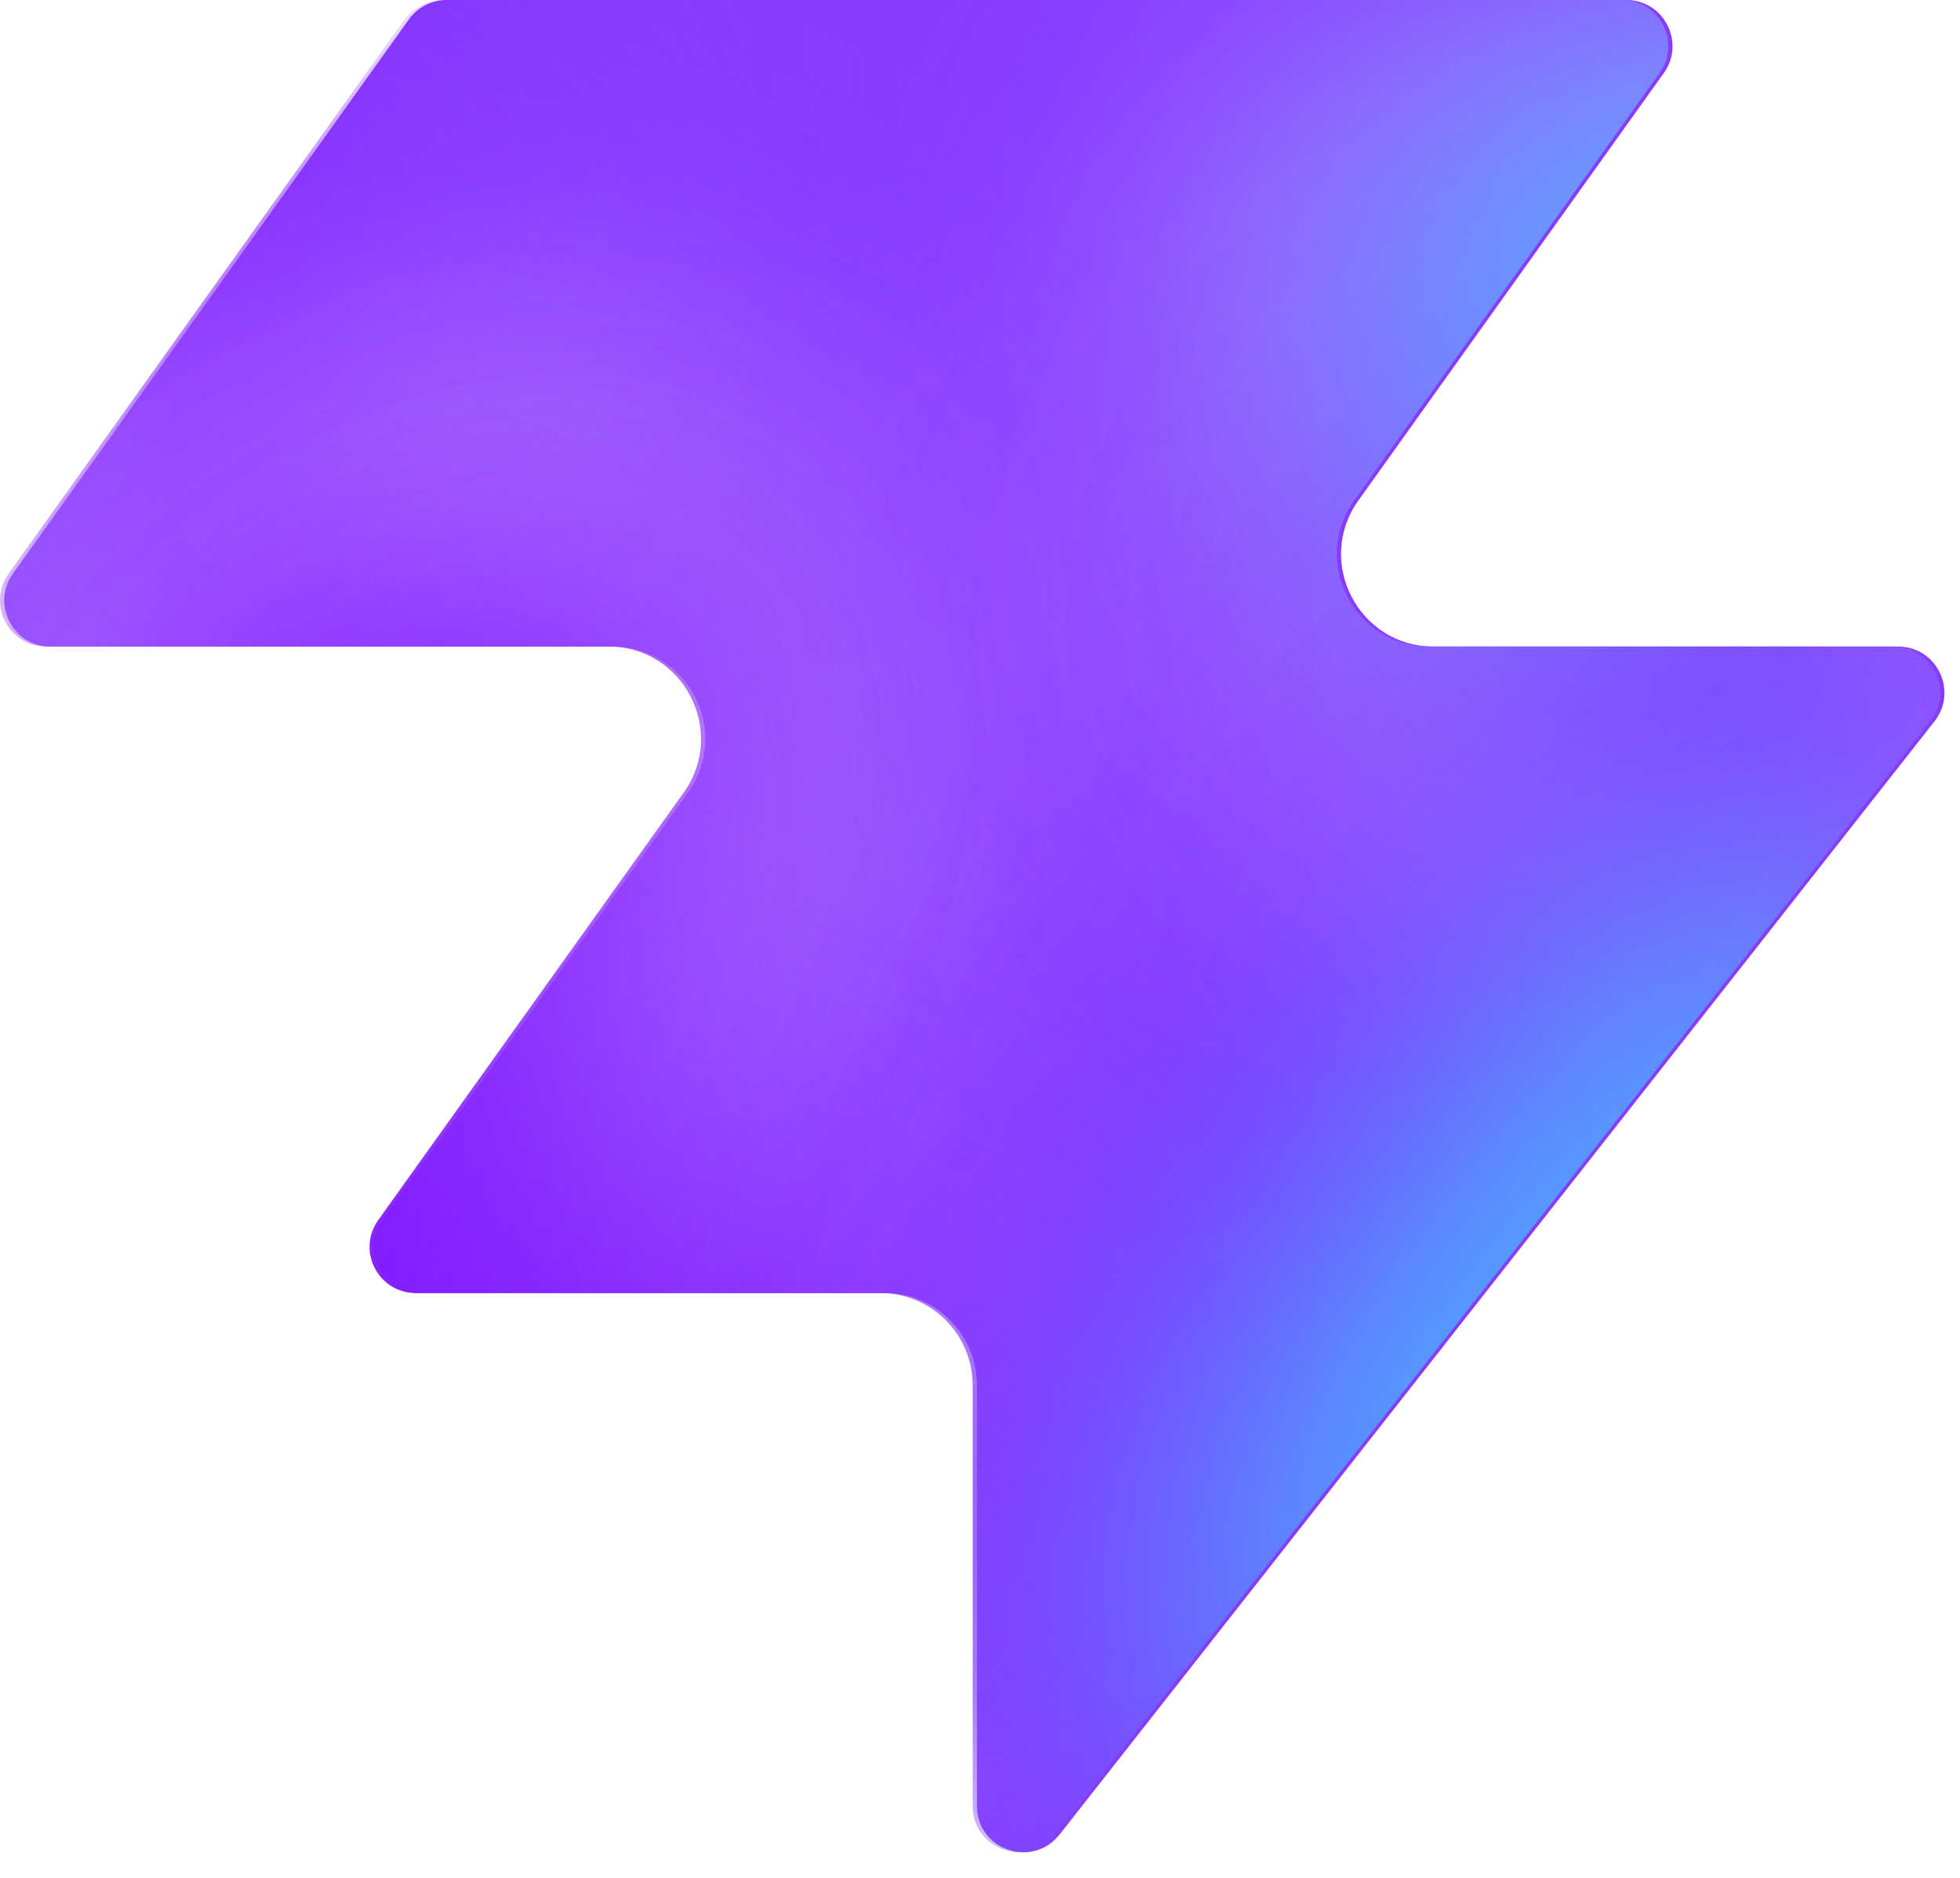
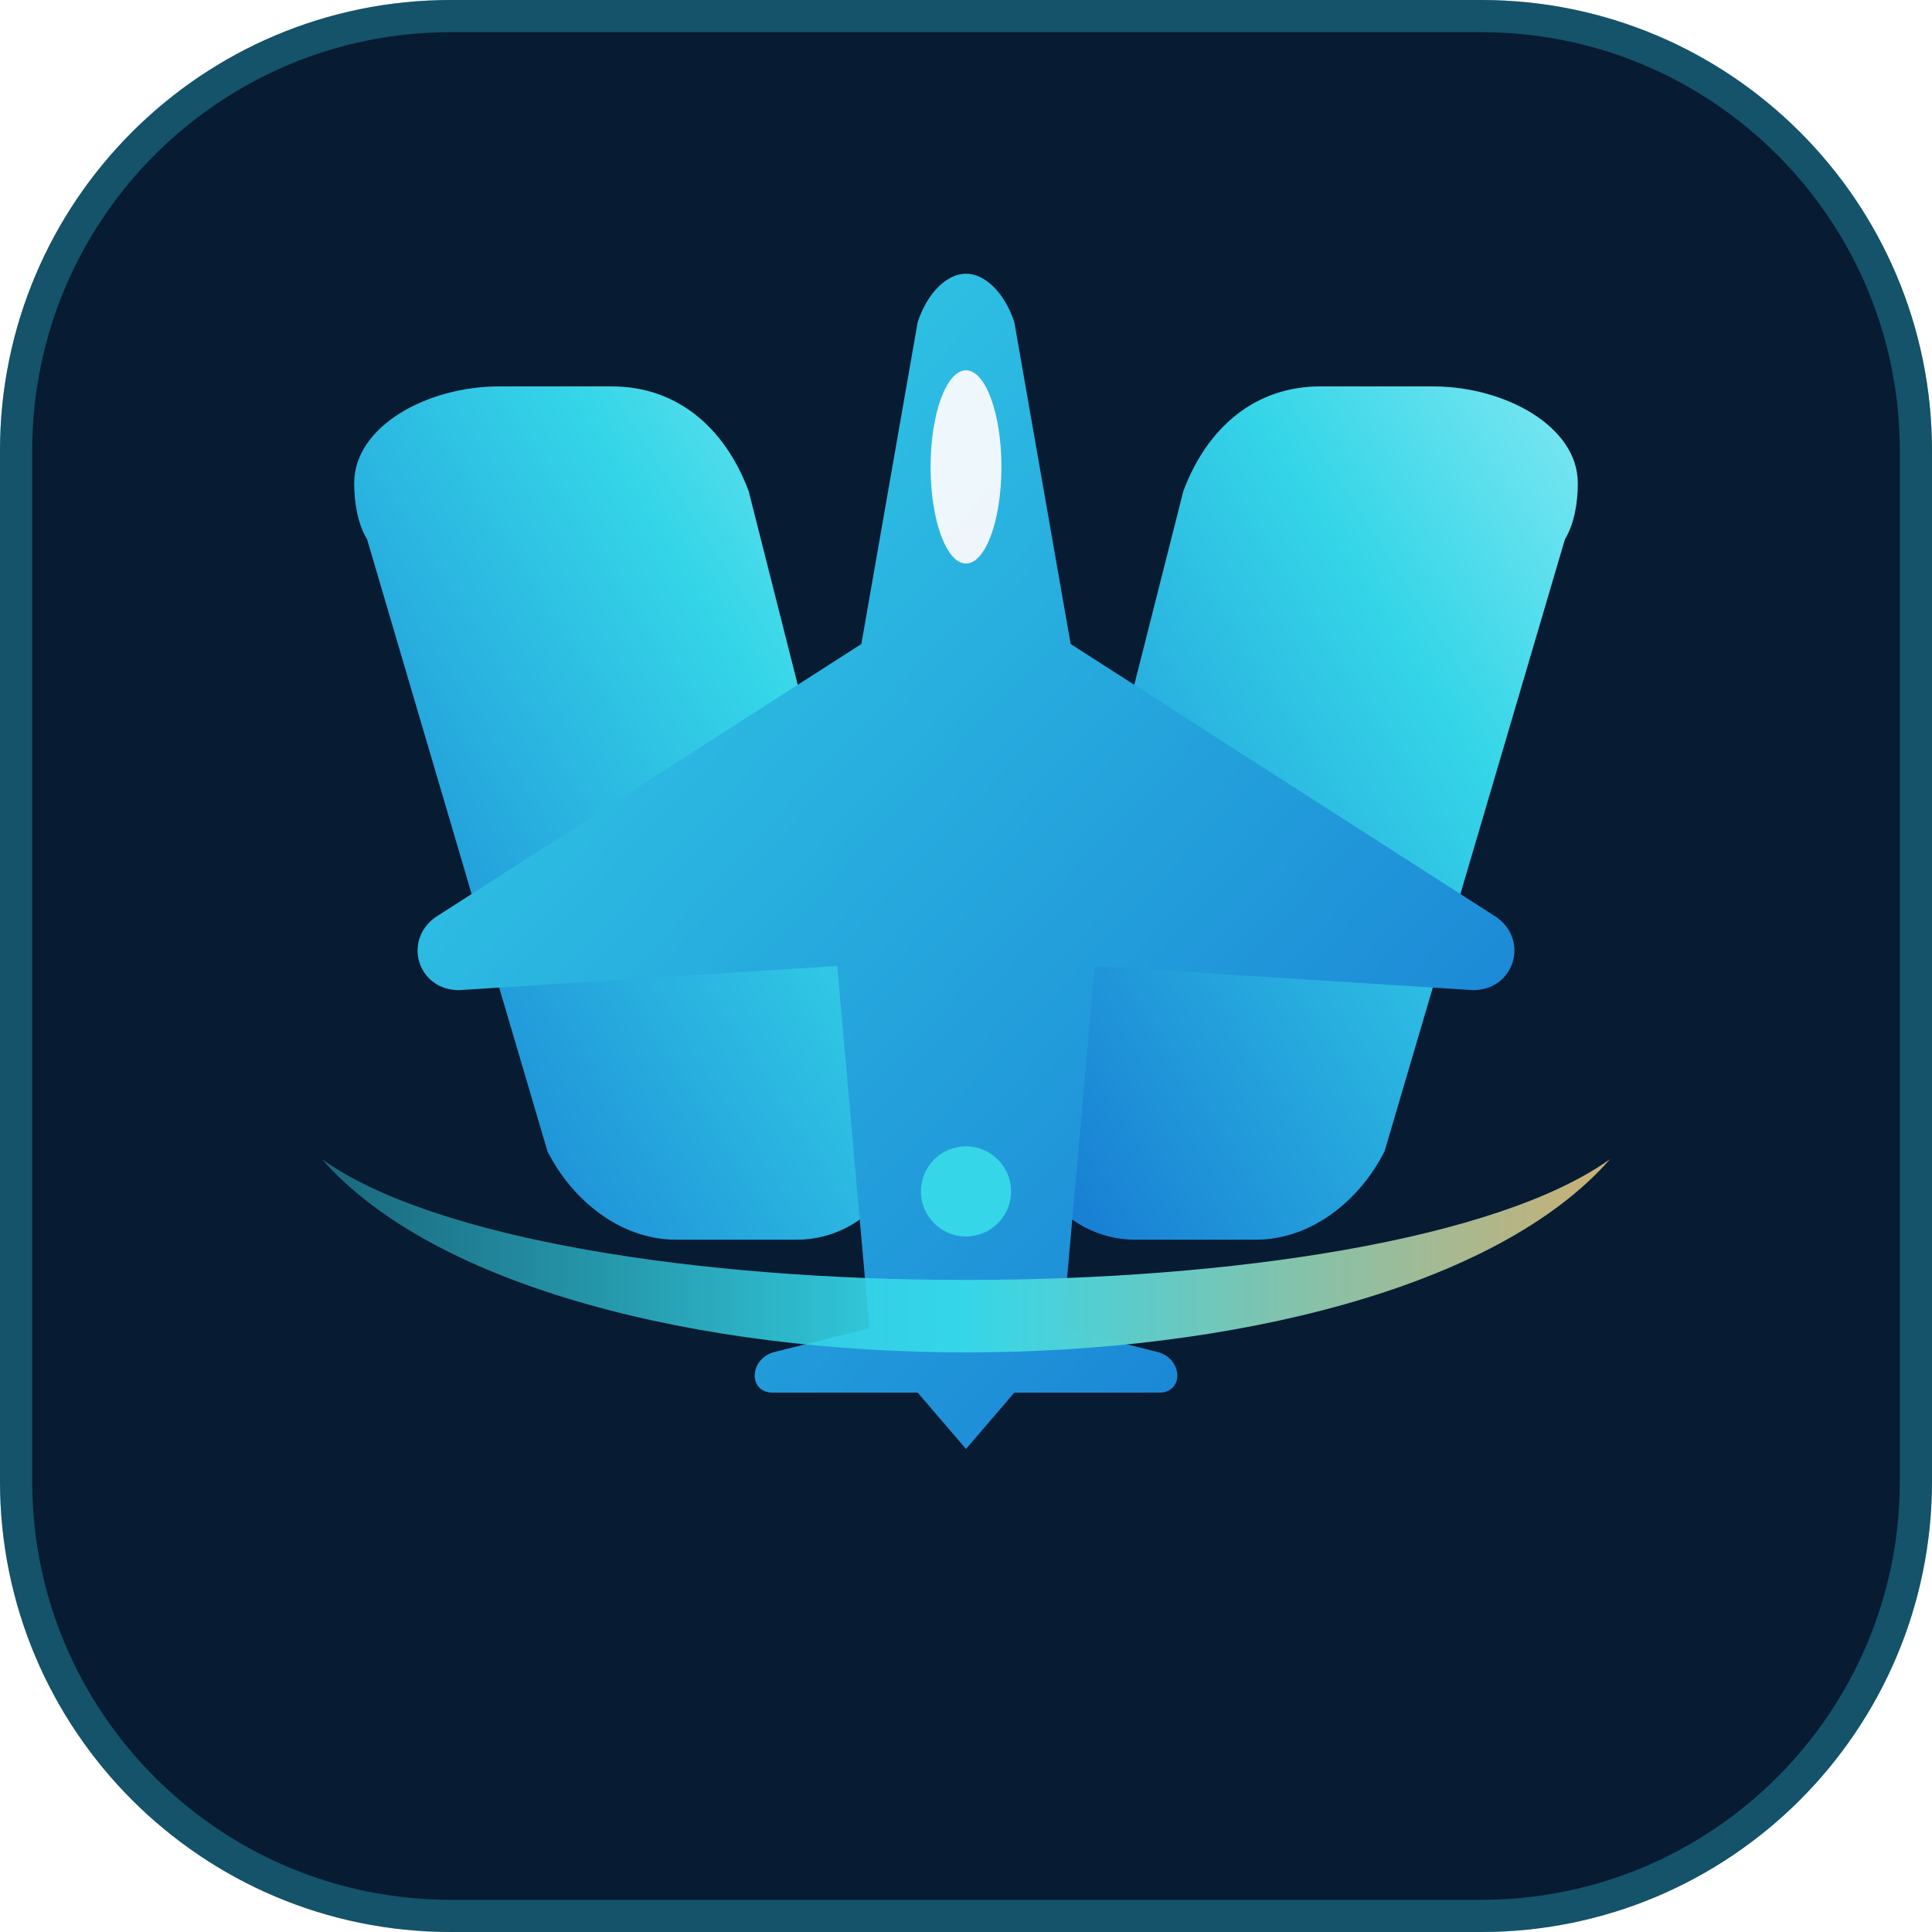
- <svg xmlns="http://www.w3.org/2000/svg" width="48" height="46" fill="none" viewBox="0 0 48 46">
-   <path fill="#863bff" d="M25.946 44.938c-.664.845-2.021.375-2.021-.698V33.937a2.26 2.26 0 0 0-2.262-2.262H10.287c-.92 0-1.456-1.04-.92-1.788l7.48-10.471c1.07-1.497 0-3.578-1.842-3.578H1.237c-.92 0-1.456-1.04-.92-1.788L10.013.474c.214-.297.556-.474.92-.474h28.894c.92 0 1.456 1.04.92 1.788l-7.48 10.471c-1.07 1.498 0 3.579 1.842 3.579h11.377c.943 0 1.473 1.088.89 1.83L25.947 44.94z" style="fill:#863bff;fill:color(display-p3 .525 .23 1);fill-opacity:1" />
-   <mask id="a" width="48" height="46" x="0" y="0" maskUnits="userSpaceOnUse" style="mask-type:alpha">
-     <path fill="#000" d="M25.842 44.938c-.664.844-2.021.375-2.021-.698V33.937a2.26 2.26 0 0 0-2.262-2.262H10.183c-.92 0-1.456-1.04-.92-1.788l7.48-10.471c1.07-1.498 0-3.579-1.842-3.579H1.133c-.92 0-1.456-1.04-.92-1.787L9.91.473c.214-.297.556-.474.92-.474h28.894c.92 0 1.456 1.04.92 1.788l-7.48 10.471c-1.07 1.498 0 3.578 1.842 3.578h11.377c.943 0 1.473 1.088.89 1.832L25.843 44.94z" style="fill:#000;fill-opacity:1" />
-   </mask>
-   <g mask="url(#a)">
-     <g filter="url(#b)">
-       <ellipse cx="5.508" cy="14.704" fill="#ede6ff" rx="5.508" ry="14.704" style="fill:#ede6ff;fill:color(display-p3 .927 .903 1);fill-opacity:1" transform="matrix(.00324 1 1 -.00324 -4.47 31.516)" />
-     </g>
-     <g filter="url(#c)">
-       <ellipse cx="10.399" cy="29.851" fill="#ede6ff" rx="10.399" ry="29.851" style="fill:#ede6ff;fill:color(display-p3 .927 .903 1);fill-opacity:1" transform="matrix(.00324 1 1 -.00324 -39.328 7.883)" />
-     </g>
-     <g filter="url(#d)">
-       <ellipse cx="5.508" cy="30.487" fill="#7e14ff" rx="5.508" ry="30.487" style="fill:#7e14ff;fill:color(display-p3 .492 .077 1);fill-opacity:1" transform="rotate(89.814 -25.913 -14.639)scale(1 -1)" />
-     </g>
-     <g filter="url(#e)">
-       <ellipse cx="5.508" cy="30.599" fill="#7e14ff" rx="5.508" ry="30.599" style="fill:#7e14ff;fill:color(display-p3 .492 .077 1);fill-opacity:1" transform="rotate(89.814 -32.644 -3.334)scale(1 -1)" />
-     </g>
-     <g filter="url(#f)">
-       <ellipse cx="5.508" cy="30.599" fill="#7e14ff" rx="5.508" ry="30.599" style="fill:#7e14ff;fill:color(display-p3 .492 .077 1);fill-opacity:1" transform="matrix(.00324 1 1 -.00324 -34.34 30.47)" />
-     </g>
-     <g filter="url(#g)">
-       <ellipse cx="14.072" cy="22.078" fill="#ede6ff" rx="14.072" ry="22.078" style="fill:#ede6ff;fill:color(display-p3 .927 .903 1);fill-opacity:1" transform="rotate(93.35 24.506 48.493)scale(-1 1)" />
-     </g>
-     <g filter="url(#h)">
-       <ellipse cx="3.47" cy="21.501" fill="#7e14ff" rx="3.47" ry="21.501" style="fill:#7e14ff;fill:color(display-p3 .492 .077 1);fill-opacity:1" transform="rotate(89.009 28.708 47.59)scale(-1 1)" />
-     </g>
-     <g filter="url(#i)">
-       <ellipse cx="3.47" cy="21.501" fill="#7e14ff" rx="3.47" ry="21.501" style="fill:#7e14ff;fill:color(display-p3 .492 .077 1);fill-opacity:1" transform="rotate(89.009 28.708 47.59)scale(-1 1)" />
-     </g>
-     <g filter="url(#j)">
-       <ellipse cx=".387" cy="8.972" fill="#7e14ff" rx="4.407" ry="29.108" style="fill:#7e14ff;fill:color(display-p3 .492 .077 1);fill-opacity:1" transform="rotate(39.51 .387 8.972)" />
-     </g>
-     <g filter="url(#k)">
-       <ellipse cx="47.523" cy="-6.092" fill="#7e14ff" rx="4.407" ry="29.108" style="fill:#7e14ff;fill:color(display-p3 .492 .077 1);fill-opacity:1" transform="rotate(37.892 47.523 -6.092)" />
-     </g>
-     <g filter="url(#l)">
-       <ellipse cx="41.412" cy="6.333" fill="#47bfff" rx="5.971" ry="9.665" style="fill:#47bfff;fill:color(display-p3 .28 .748 1);fill-opacity:1" transform="rotate(37.892 41.412 6.333)" />
-     </g>
-     <g filter="url(#m)">
-       <ellipse cx="-1.879" cy="38.332" fill="#7e14ff" rx="4.407" ry="29.108" style="fill:#7e14ff;fill:color(display-p3 .492 .077 1);fill-opacity:1" transform="rotate(37.892 -1.88 38.332)" />
-     </g>
-     <g filter="url(#n)">
-       <ellipse cx="-1.879" cy="38.332" fill="#7e14ff" rx="4.407" ry="29.108" style="fill:#7e14ff;fill:color(display-p3 .492 .077 1);fill-opacity:1" transform="rotate(37.892 -1.88 38.332)" />
-     </g>
-     <g filter="url(#o)">
-       <ellipse cx="35.651" cy="29.907" fill="#7e14ff" rx="4.407" ry="29.108" style="fill:#7e14ff;fill:color(display-p3 .492 .077 1);fill-opacity:1" transform="rotate(37.892 35.651 29.907)" />
-     </g>
-     <g filter="url(#p)">
-       <ellipse cx="38.418" cy="32.4" fill="#47bfff" rx="5.971" ry="15.297" style="fill:#47bfff;fill:color(display-p3 .28 .748 1);fill-opacity:1" transform="rotate(37.892 38.418 32.4)" />
-     </g>
-   </g>
+ <svg xmlns="http://www.w3.org/2000/svg" viewBox="0 0 120 120" width="120" height="120" fill="none">
  <defs>
-     <filter id="b" width="60.045" height="41.654" x="-19.77" y="16.149" color-interpolation-filters="sRGB" filterUnits="userSpaceOnUse">
-       <feFlood flood-opacity="0" result="BackgroundImageFix" />
-       <feBlend in="SourceGraphic" in2="BackgroundImageFix" result="shape" />
-       <feGaussianBlur result="effect1_foregroundBlur_2002_17158" stdDeviation="7.659" />
-     </filter>
-     <filter id="c" width="90.34" height="51.437" x="-54.613" y="-7.533" color-interpolation-filters="sRGB" filterUnits="userSpaceOnUse">
-       <feFlood flood-opacity="0" result="BackgroundImageFix" />
-       <feBlend in="SourceGraphic" in2="BackgroundImageFix" result="shape" />
-       <feGaussianBlur result="effect1_foregroundBlur_2002_17158" stdDeviation="7.659" />
-     </filter>
-     <filter id="d" width="79.355" height="29.4" x="-49.64" y="2.03" color-interpolation-filters="sRGB" filterUnits="userSpaceOnUse">
-       <feFlood flood-opacity="0" result="BackgroundImageFix" />
-       <feBlend in="SourceGraphic" in2="BackgroundImageFix" result="shape" />
-       <feGaussianBlur result="effect1_foregroundBlur_2002_17158" stdDeviation="4.596" />
-     </filter>
-     <filter id="e" width="79.579" height="29.4" x="-45.045" y="20.029" color-interpolation-filters="sRGB" filterUnits="userSpaceOnUse">
-       <feFlood flood-opacity="0" result="BackgroundImageFix" />
-       <feBlend in="SourceGraphic" in2="BackgroundImageFix" result="shape" />
-       <feGaussianBlur result="effect1_foregroundBlur_2002_17158" stdDeviation="4.596" />
-     </filter>
-     <filter id="f" width="79.579" height="29.4" x="-43.513" y="21.178" color-interpolation-filters="sRGB" filterUnits="userSpaceOnUse">
-       <feFlood flood-opacity="0" result="BackgroundImageFix" />
-       <feBlend in="SourceGraphic" in2="BackgroundImageFix" result="shape" />
-       <feGaussianBlur result="effect1_foregroundBlur_2002_17158" stdDeviation="4.596" />
-     </filter>
-     <filter id="g" width="74.749" height="58.852" x="15.756" y="-17.901" color-interpolation-filters="sRGB" filterUnits="userSpaceOnUse">
-       <feFlood flood-opacity="0" result="BackgroundImageFix" />
-       <feBlend in="SourceGraphic" in2="BackgroundImageFix" result="shape" />
-       <feGaussianBlur result="effect1_foregroundBlur_2002_17158" stdDeviation="7.659" />
-     </filter>
-     <filter id="h" width="61.377" height="25.362" x="23.548" y="2.284" color-interpolation-filters="sRGB" filterUnits="userSpaceOnUse">
-       <feFlood flood-opacity="0" result="BackgroundImageFix" />
-       <feBlend in="SourceGraphic" in2="BackgroundImageFix" result="shape" />
-       <feGaussianBlur result="effect1_foregroundBlur_2002_17158" stdDeviation="4.596" />
-     </filter>
-     <filter id="i" width="61.377" height="25.362" x="23.548" y="2.284" color-interpolation-filters="sRGB" filterUnits="userSpaceOnUse">
-       <feFlood flood-opacity="0" result="BackgroundImageFix" />
-       <feBlend in="SourceGraphic" in2="BackgroundImageFix" result="shape" />
-       <feGaussianBlur result="effect1_foregroundBlur_2002_17158" stdDeviation="4.596" />
-     </filter>
-     <filter id="j" width="56.045" height="63.649" x="-27.636" y="-22.853" color-interpolation-filters="sRGB" filterUnits="userSpaceOnUse">
-       <feFlood flood-opacity="0" result="BackgroundImageFix" />
-       <feBlend in="SourceGraphic" in2="BackgroundImageFix" result="shape" />
-       <feGaussianBlur result="effect1_foregroundBlur_2002_17158" stdDeviation="4.596" />
-     </filter>
-     <filter id="k" width="54.814" height="64.646" x="20.116" y="-38.415" color-interpolation-filters="sRGB" filterUnits="userSpaceOnUse">
-       <feFlood flood-opacity="0" result="BackgroundImageFix" />
-       <feBlend in="SourceGraphic" in2="BackgroundImageFix" result="shape" />
-       <feGaussianBlur result="effect1_foregroundBlur_2002_17158" stdDeviation="4.596" />
-     </filter>
-     <filter id="l" width="33.541" height="35.313" x="24.641" y="-11.323" color-interpolation-filters="sRGB" filterUnits="userSpaceOnUse">
-       <feFlood flood-opacity="0" result="BackgroundImageFix" />
-       <feBlend in="SourceGraphic" in2="BackgroundImageFix" result="shape" />
-       <feGaussianBlur result="effect1_foregroundBlur_2002_17158" stdDeviation="4.596" />
-     </filter>
-     <filter id="m" width="54.814" height="64.646" x="-29.286" y="6.009" color-interpolation-filters="sRGB" filterUnits="userSpaceOnUse">
-       <feFlood flood-opacity="0" result="BackgroundImageFix" />
-       <feBlend in="SourceGraphic" in2="BackgroundImageFix" result="shape" />
-       <feGaussianBlur result="effect1_foregroundBlur_2002_17158" stdDeviation="4.596" />
-     </filter>
-     <filter id="n" width="54.814" height="64.646" x="-29.286" y="6.009" color-interpolation-filters="sRGB" filterUnits="userSpaceOnUse">
-       <feFlood flood-opacity="0" result="BackgroundImageFix" />
-       <feBlend in="SourceGraphic" in2="BackgroundImageFix" result="shape" />
-       <feGaussianBlur result="effect1_foregroundBlur_2002_17158" stdDeviation="4.596" />
-     </filter>
-     <filter id="o" width="54.814" height="64.646" x="8.244" y="-2.416" color-interpolation-filters="sRGB" filterUnits="userSpaceOnUse">
-       <feFlood flood-opacity="0" result="BackgroundImageFix" />
-       <feBlend in="SourceGraphic" in2="BackgroundImageFix" result="shape" />
-       <feGaussianBlur result="effect1_foregroundBlur_2002_17158" stdDeviation="4.596" />
-     </filter>
-     <filter id="p" width="39.409" height="43.623" x="18.713" y="10.588" color-interpolation-filters="sRGB" filterUnits="userSpaceOnUse">
-       <feFlood flood-opacity="0" result="BackgroundImageFix" />
-       <feBlend in="SourceGraphic" in2="BackgroundImageFix" result="shape" />
-       <feGaussianBlur result="effect1_foregroundBlur_2002_17158" stdDeviation="4.596" />
-     </filter>
+     <linearGradient id="favOcean" x1="0%" y1="100%" x2="100%" y2="0%">
+       <stop offset="0%" stop-color="#1677D2" />
+       <stop offset="70%" stop-color="#35D6E8" />
+       <stop offset="100%" stop-color="#7EE7F2" />
+     </linearGradient>
+     <linearGradient id="favWing" x1="0%" y1="0%" x2="100%" y2="100%">
+       <stop offset="0%" stop-color="#35D6E8" />
+       <stop offset="100%" stop-color="#1677D2" />
+     </linearGradient>
+     <linearGradient id="favArc" x1="0%" y1="0%" x2="100%" y2="0%">
+       <stop offset="0%" stop-color="#35D6E8" stop-opacity="0.4" />
+       <stop offset="50%" stop-color="#35D6E8" stop-opacity="1" />
+       <stop offset="100%" stop-color="#D6B778" stop-opacity="0.95" />
+     </linearGradient>
  </defs>
+   <rect width="120" height="120" rx="28" fill="#071B33" />
+   <rect width="118" height="118" x="1" y="1" rx="27" stroke="#35D6E8" stroke-width="2" stroke-opacity="0.3" />
+   <path d="M 22 30 C 22 26.5, 26.5 24, 31 24 L 38 24 C 42 24, 45 26.5, 46.5 30.5 L 56 68 C 57.5 72.5, 54 77, 49.5 77 L 42 77 C 38.5 77, 35.5 74.5, 34 71.5 L 22.8 33.5 C 22.2 32.5, 22 31.2, 22 30 Z" fill="url(#favOcean)" />
+   <path d="M 98 30 C 98 26.5, 93.5 24, 89 24 L 82 24 C 78 24, 75 26.5, 73.5 30.5 L 64 68 C 62.5 72.5, 66 77, 70.5 77 L 78 77 C 81.5 77, 84.5 74.5, 86 71.5 L 97.2 33.5 C 97.8 32.5, 98 31.2, 98 30 Z" fill="url(#favOcean)" />
+   <path d="M 60 17 C 61.2 17, 62.4 18.2, 63 20 L 66.5 40 L 93 57 C 95 58.5, 94 61.5, 91.5 61.5 L 68 60 L 66 82.5 L 72 84 C 73.5 84.5, 73.5 86.5, 72 86.5 L 63 86.5 L 60 90 L 57 86.5 L 48 86.5 C 46.5 86.5, 46.5 84.5, 48 84 L 54 82.5 L 52 60 L 28.5 61.5 C 26 61.5, 25 58.5, 27 57 L 53.5 40 L 57 20 C 57.6 18.2, 58.8 17, 60 17 Z" fill="url(#favWing)" />
+   <ellipse cx="60" cy="29" rx="2.2" ry="6" fill="#F8FAFC" opacity="0.95" />
+   <path d="M 20 72 C 34 88, 86 88, 100 72 C 86 82, 34 82, 20 72 Z" fill="url(#favArc)" />
+   <circle cx="60" cy="74" r="2.8" fill="#35D6E8" />
</svg>
